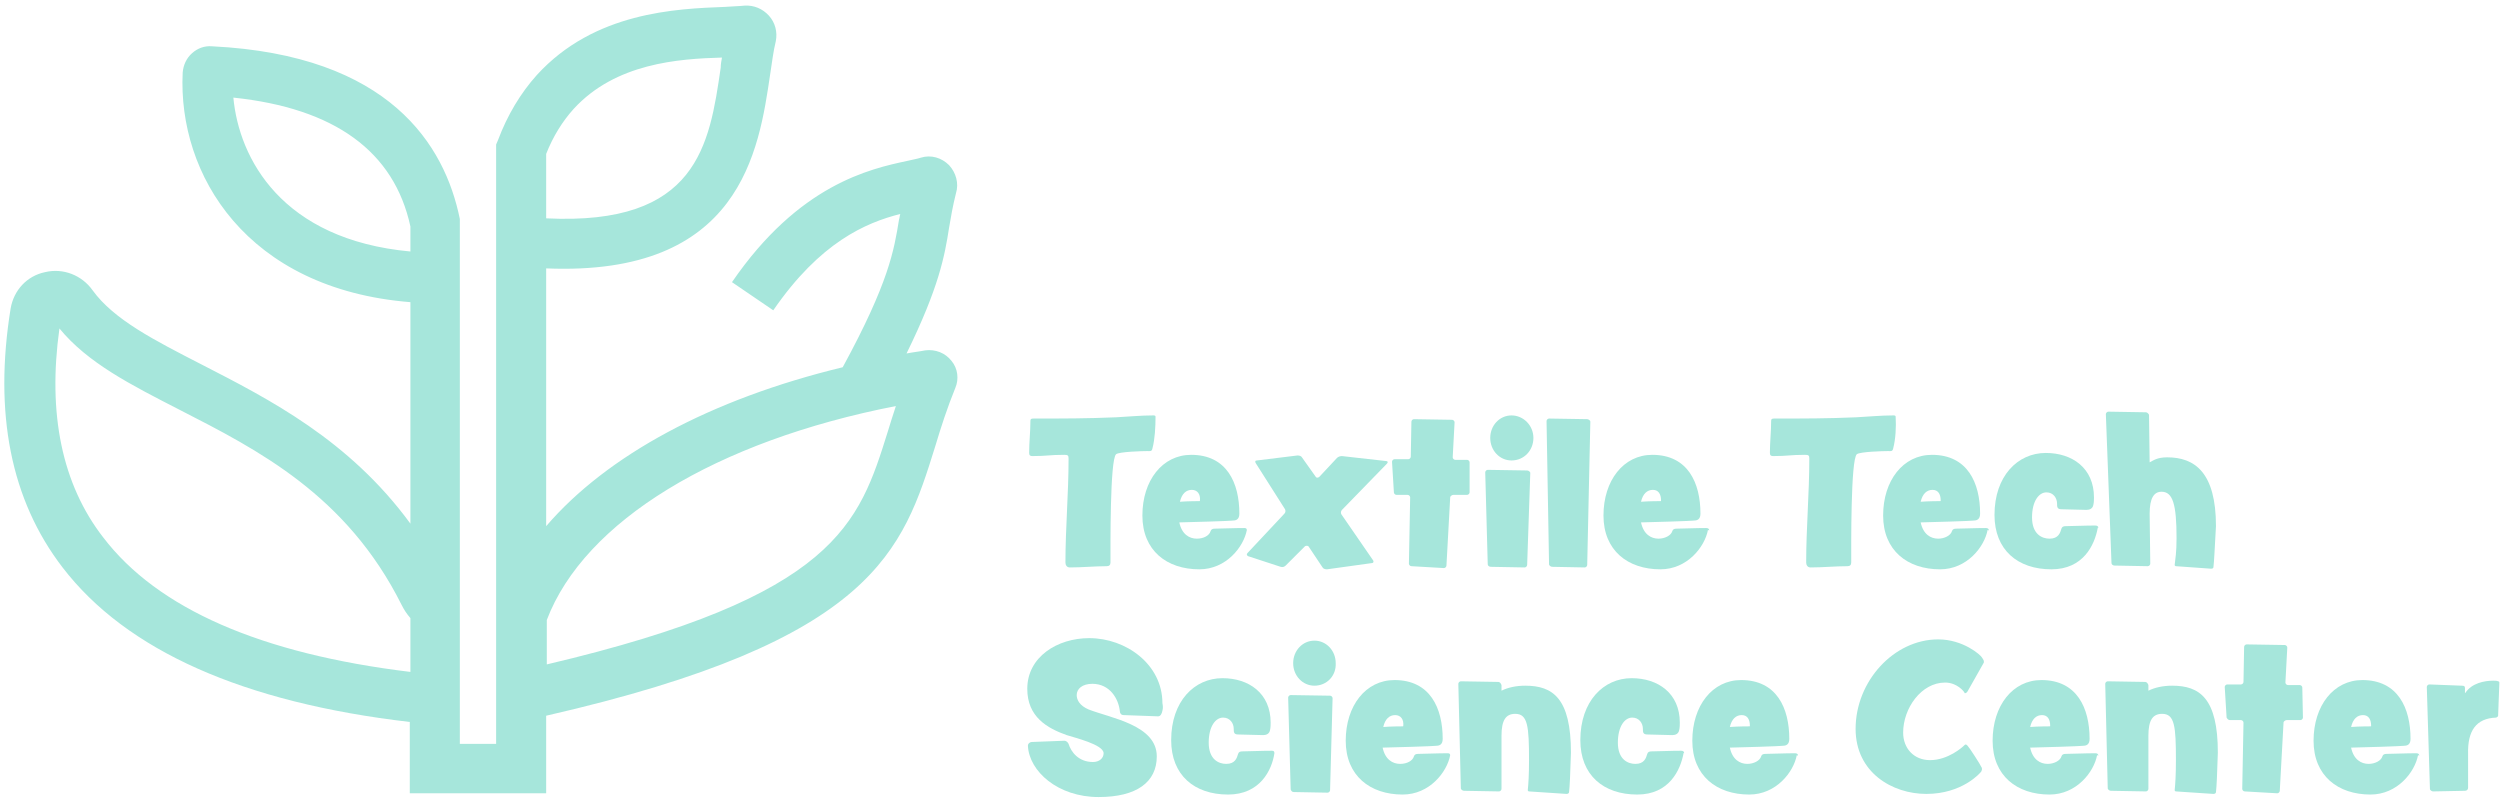
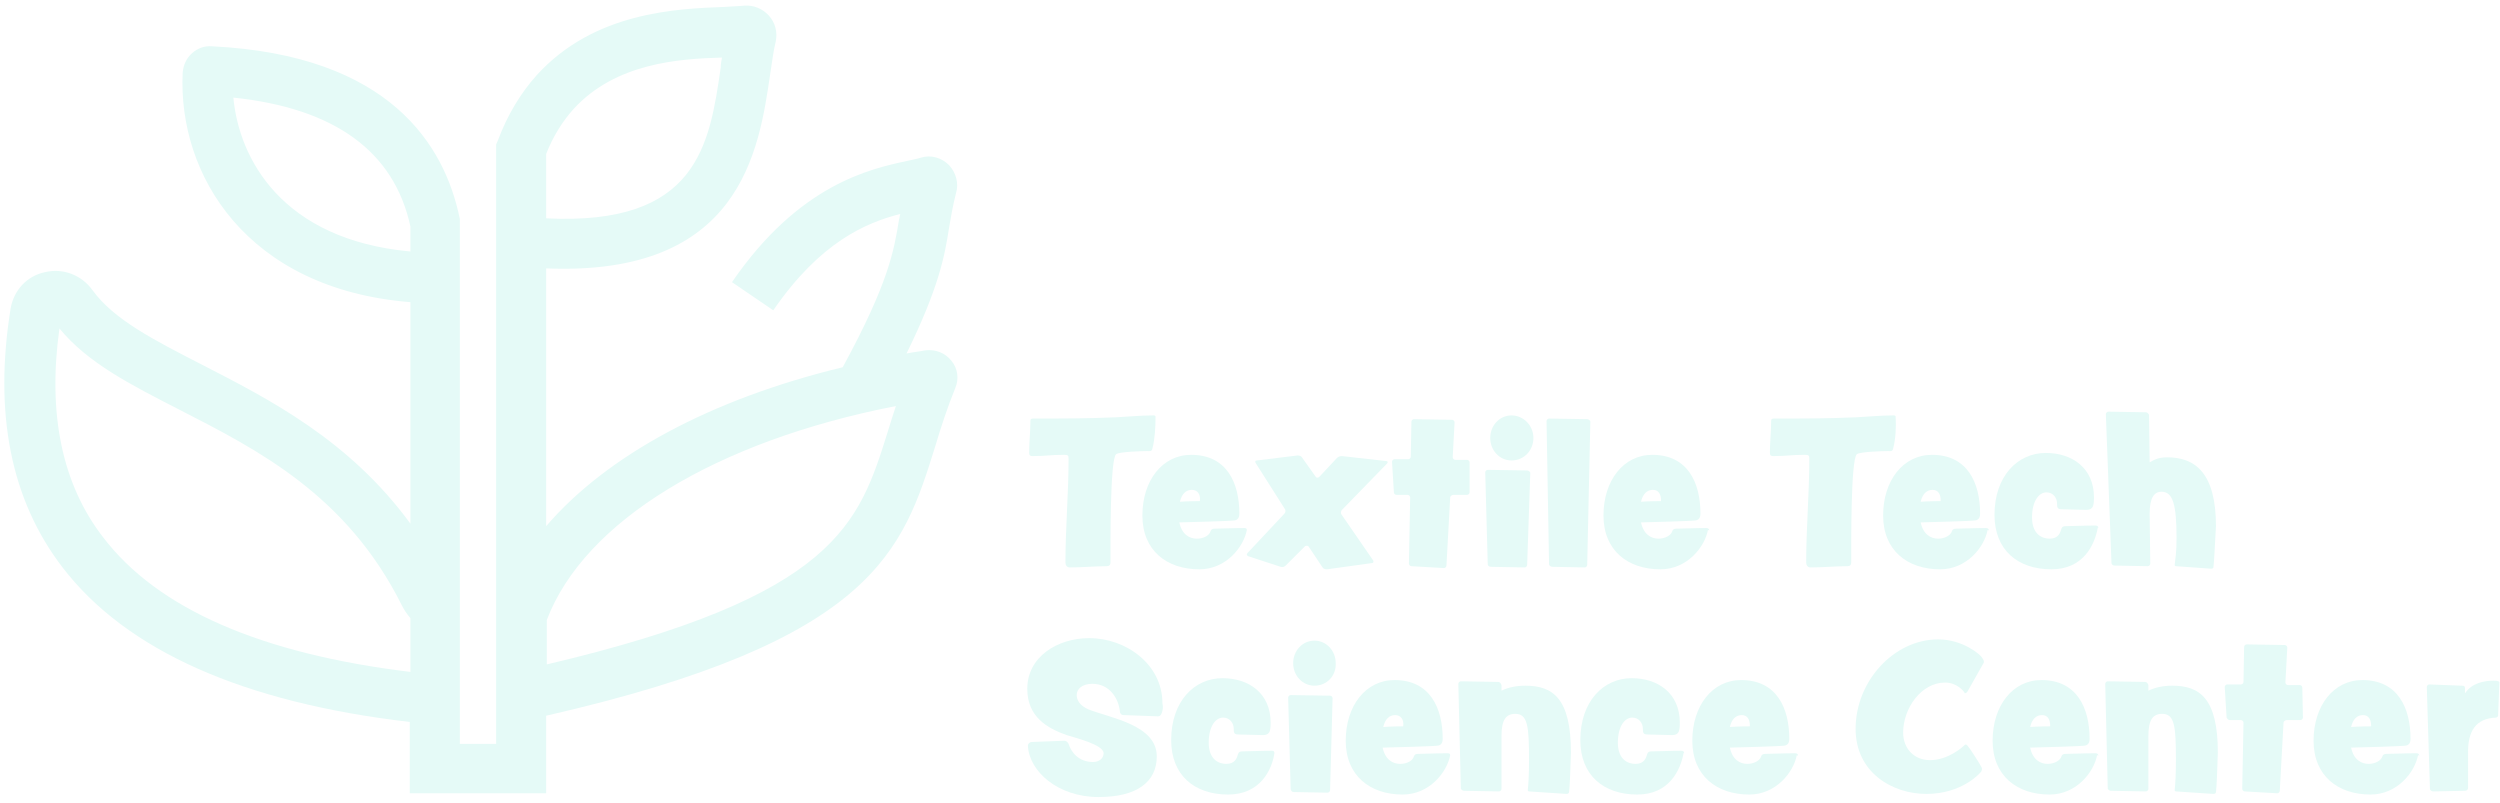
<svg xmlns="http://www.w3.org/2000/svg" version="1.1" id="Layer_1" x="0px" y="0px" viewBox="0 0 399.6 128.2" style="enable-background:new 0 0 399.6 128.2;" xml:space="preserve">
  <style type="text/css">
	.st0{display:none;}
	.st1{display:inline;fill:#B3B3B3;}
	.st2{display:inline;fill:#BCC0C1;}
- 	.st3{fill:#A6E6DB;}
+ 	.st3{fill:#E5FAF7;}
</style>
  <g>
    <g id="Background_00000157275070847310481910000006399366119245778339_" class="st0">
      <path class="st1" d="M391-529.9c0,256,0,256,0,512c-256,0-256,0-512,0c0-256,0-256,0-512C135-529.9,135-529.9,391-529.9z" />
    </g>
  </g>
  <g>
    <g id="Background_00000013901797067625955430000017442066731439753131_" class="st0">
      <path class="st2" d="M339.1-12.5C252.8,46,252.8,46,166.5,104.6C126,44.8,126,44.8,85.4-15c86.3-58.5,86.3-58.5,172.6-117.1    C298.6-72.3,298.6-72.3,339.1-12.5z" />
    </g>
  </g>
  <path class="st3" d="M152.1,57.7c-1-1.3-2.6-1.9-4.2-1.7c-1,0.2-2,0.3-3,0.5c5.2-10.6,6.1-15.6,6.8-20.1c0.3-1.8,0.6-3.5,1.1-5.5  c0.5-1.6,0-3.3-1.1-4.5c-1.2-1.2-2.9-1.7-4.5-1.2c-0.6,0.2-1.3,0.3-2.1,0.5C139,27,127.7,29.5,117,45.1l6.6,4.5  c7.5-10.9,14.8-14,20.3-15.4c-0.1,0.3-0.1,0.6-0.2,0.9c-0.8,4.9-1.6,10-9,23.6C113.6,63.8,97,72.8,87.3,84.1V42.9  c31.1,1.3,34-18.8,35.8-31c0.3-1.9,0.5-3.7,0.9-5.3c0.3-1.5-0.1-3-1.1-4.1s-2.4-1.7-3.9-1.6c-0.9,0.1-1.9,0.1-3.1,0.2  C108.1,1.4,95,1.9,85.8,12c-2.6,2.9-4.7,6.4-6.2,10.4l-0.3,0.7v95.8h-5.8V35.4V35C71.1,23.2,62.3,8.8,33.9,7.4  c-1.2-0.1-2.3,0.3-3.2,1.1c-0.9,0.8-1.4,1.9-1.5,3.1c-0.8,16.3,10.2,34.6,36.4,36.7v35.4C55.8,70.3,43,63.8,32.3,58.3  c-7.6-3.9-14.1-7.2-17.5-11.9c-1.7-2.4-4.7-3.6-7.6-2.9c-2.9,0.6-5,2.9-5.5,5.8C-1,66,1.7,79.9,10,90.7  c10.2,13.3,28.9,21.6,55.5,24.7v11.4h21.8v-12.4c52.5-12,57-26.4,62.2-43.1c0.9-3,1.9-6.1,3.2-9.3C153.3,60.6,153.1,58.9,152.1,57.7  z M87.3,24.6c1.1-2.8,2.6-5.2,4.4-7.2c6.7-7.3,16.7-8,23.7-8.2c-0.1,0.5-0.2,1.1-0.2,1.6c-1.8,12.4-3.7,25.3-27.9,24.1  C87.3,34.9,87.3,24.6,87.3,24.6z M65.6,107.4c-23.9-2.9-40.4-10.1-49.1-21.5c-6.6-8.5-8.9-19.8-7-33.4c4.5,5.5,11.4,9,19.2,13  c12.5,6.4,26.7,13.6,35.5,31.2c0.4,0.8,0.8,1.4,1.4,2.1C65.6,98.8,65.6,107.4,65.6,107.4z M65.6,40.2C45,38.3,38.2,25.3,37.3,15.6  c16.2,1.7,25.7,8.6,28.3,20.6V40.2z M141.9,69c-4.6,14.7-8.2,26.3-54.5,37.2v-7.1c6-15.8,27.1-28.6,55.8-34.2  C142.7,66.4,142.3,67.7,141.9,69z" />
  <g>
    <path class="st3" d="M184.2,71.7c-0.1,0.5-0.4,0.4-0.8,0.4c-0.8,0-4.5,0.1-5,0.5c-1,0.8-0.9,15-0.9,17.3c0,0.4-0.2,0.6-0.6,0.6   c-1.9,0-3.9,0.2-5.9,0.2c-0.5,0-0.7-0.4-0.7-0.8c0-5.5,0.5-11,0.5-16.6c0-0.5-0.1-0.6-0.7-0.6c-2.4,0-2.7,0.2-5.1,0.2   c-0.3,0-0.5-0.1-0.5-0.5c0-1.7,0.2-3.4,0.2-5.1c0-0.4,0.2-0.4,0.6-0.4c4.8,0,8.3,0,13.1-0.2c2-0.1,3.9-0.3,5.9-0.3   c0.2,0,0.4,0,0.4,0.2C184.7,68.2,184.6,70.2,184.2,71.7z" />
    <path class="st3" d="M199.3,84.7c-0.5,2.7-3.3,6.3-7.6,6.3c-5.2,0-9.1-3-9.1-8.6s3.2-9.7,7.8-9.7c5.7,0,7.7,4.5,7.7,9.4   c0,0.9-0.5,1.1-1,1.1c0,0-0.5,0.1-8.6,0.3c0.4,1.9,1.6,2.6,2.8,2.6c1.1,0,2-0.5,2.2-1.2c0.1-0.3,0.3-0.4,0.7-0.4   c3.1-0.1,4.6-0.1,4.7-0.1l0,0l0,0c0.3,0,0.4,0.1,0.4,0.4C199.3,84.7,199.3,84.7,199.3,84.7z M190.5,78.3c-0.9,0-1.6,0.6-1.9,1.9   c1.3-0.1,3-0.1,3.1-0.1s0.1,0,0.1-0.1C191.9,79,191.4,78.3,190.5,78.3z" />
    <path class="st3" d="M214.5,81.5c-0.2,0.2-0.2,0.5-0.1,0.7l5.1,7.4c0.1,0.2,0,0.4-0.2,0.4l-7.2,1c-0.3,0-0.6-0.1-0.7-0.3l-2.2-3.3   c-0.1-0.2-0.4-0.2-0.6-0.1l-3.1,3.1c-0.2,0.2-0.5,0.3-0.8,0.2l-5.2-1.7c-0.2-0.1-0.3-0.3-0.1-0.5l5.9-6.3c0.2-0.2,0.2-0.5,0.1-0.7   l-4.7-7.4c-0.1-0.2-0.1-0.4,0.2-0.4l6.5-0.8c0.3,0,0.6,0.1,0.7,0.3l2.2,3.1c0.1,0.2,0.4,0.2,0.6,0l2.8-3c0.2-0.2,0.5-0.3,0.8-0.3   l7.1,0.8c0.2,0,0.3,0.2,0.1,0.4L214.5,81.5z" />
    <path class="st3" d="M234.9,78.7c0,0.2-0.2,0.4-0.4,0.4h-2.2c-0.2,0-0.5,0.2-0.5,0.4l-0.6,10.9c0,0.2-0.2,0.4-0.4,0.4l0,0l-5.2-0.3   c-0.2,0-0.4-0.2-0.4-0.4l0,0l0.2-10.6l0,0c0-0.2-0.2-0.4-0.4-0.4h-1.8c-0.2,0-0.4-0.2-0.4-0.4l-0.3-4.9l0,0c0-0.2,0.2-0.4,0.4-0.4   h2.2c0.2,0,0.4-0.2,0.4-0.4l0.1-5.6c0-0.2,0.2-0.4,0.4-0.4l6.1,0.1c0.2,0,0.4,0.2,0.4,0.4l-0.3,5.6l0,0c0,0.2,0.2,0.4,0.4,0.4h1.9   c0.2,0,0.4,0.2,0.4,0.4L234.9,78.7z" />
    <path class="st3" d="M244.1,90.3c0,0.2-0.2,0.4-0.4,0.4l0,0l-5.4-0.1c-0.3,0-0.5-0.2-0.5-0.4l-0.4-14.7c0-0.2,0.2-0.4,0.4-0.4   l6.3,0.1c0.2,0,0.5,0.2,0.5,0.4L244.1,90.3z M241.6,73.6c-1.9,0-3.4-1.6-3.4-3.6s1.5-3.6,3.4-3.6s3.5,1.6,3.5,3.6   S243.6,73.6,241.6,73.6z" />
    <path class="st3" d="M253.7,90.3c0,0.2-0.2,0.4-0.4,0.4l0,0l-5.2-0.1c-0.2,0-0.5-0.2-0.5-0.4l-0.4-22.9l0,0c0-0.2,0.2-0.4,0.4-0.4   l6.1,0.1c0.2,0,0.5,0.2,0.5,0.4L253.7,90.3z" />
    <path class="st3" d="M273,84.7c-0.5,2.7-3.3,6.3-7.6,6.3c-5.2,0-9.1-3-9.1-8.6s3.2-9.7,7.8-9.7c5.7,0,7.7,4.5,7.7,9.4   c0,0.9-0.5,1.1-1,1.1c0,0-0.5,0.1-8.5,0.3c0.4,1.9,1.6,2.6,2.8,2.6c1,0,2-0.5,2.2-1.2c0.1-0.3,0.3-0.4,0.7-0.4   c3.1-0.1,4.6-0.1,4.7-0.1l0,0l0,0c0.3,0,0.5,0.1,0.5,0.4C273,84.7,273,84.7,273,84.7z M264.2,78.3c-0.9,0-1.6,0.6-1.9,1.9   c1.3-0.1,3-0.1,3.1-0.1s0.1,0,0.1-0.1C265.5,79,265.1,78.3,264.2,78.3z" />
    <path class="st3" d="M302.6,71.7c-0.1,0.5-0.4,0.4-0.8,0.4c-0.8,0-4.5,0.1-5,0.5c-1,0.8-0.9,15-0.9,17.3c0,0.4-0.2,0.6-0.6,0.6   c-2,0-3.9,0.2-5.9,0.2c-0.5,0-0.7-0.4-0.7-0.8c0-5.5,0.5-11,0.5-16.6c0-0.5-0.1-0.6-0.7-0.6c-2.4,0-2.7,0.2-5.1,0.2   c-0.3,0-0.5-0.1-0.5-0.5c0-1.7,0.2-3.4,0.2-5.1c0-0.4,0.2-0.4,0.6-0.4c4.8,0,8.3,0,13-0.2c2-0.1,3.9-0.3,5.9-0.3   c0.2,0,0.4,0,0.4,0.2C303.1,68.2,303,70.2,302.6,71.7z" />
    <path class="st3" d="M317.7,84.7c-0.5,2.7-3.3,6.3-7.6,6.3c-5.2,0-9.1-3-9.1-8.6s3.2-9.7,7.8-9.7c5.7,0,7.7,4.5,7.7,9.4   c0,0.9-0.5,1.1-1,1.1c0,0-0.5,0.1-8.5,0.3c0.4,1.9,1.6,2.6,2.8,2.6c1,0,2-0.5,2.2-1.2c0.1-0.3,0.3-0.4,0.7-0.4   c3.1-0.1,4.6-0.1,4.7-0.1l0,0l0,0c0.3,0,0.5,0.1,0.5,0.4C317.7,84.7,317.7,84.7,317.7,84.7z M308.9,78.3c-0.9,0-1.6,0.6-1.9,1.9   c1.3-0.1,3-0.1,3.1-0.1s0.1,0,0.1-0.1C310.2,79,309.8,78.3,308.9,78.3z" />
    <path class="st3" d="M335.3,84.4c-0.5,2.7-2.3,6.6-7.4,6.6c-5.4,0-9.1-3.1-9.1-8.7c0-6.2,3.7-9.9,8.2-9.9c4.2,0,7.7,2.4,7.7,7.1   c0,0.3,0,0.8-0.1,1.2c-0.1,0.6-0.6,0.8-1.1,0.8l-4-0.1c-0.7,0-0.7-0.4-0.7-0.9c0-0.9-0.6-1.8-1.7-1.8c-1.2,0-2.3,1.4-2.3,4   c0,2.7,1.6,3.4,2.8,3.4c1.4,0,1.7-0.9,1.9-1.6c0.1-0.3,0.3-0.4,0.7-0.4c3.1-0.1,4.6-0.1,4.7-0.1c0.3,0,0.5,0.1,0.5,0.4   C335.3,84.3,335.3,84.3,335.3,84.4z" />
    <path class="st3" d="M353.8,90.6c0,0.2-0.1,0.3-0.4,0.3l0,0l-5.6-0.4c-0.1,0-0.2-0.1-0.2-0.2l0,0c0.1-1,0.3-1.9,0.3-4.3   c0-5.4-0.6-7.4-2.4-7.4c-1.2,0-1.9,1-1.9,3.5l0.1,8c0,0.2-0.2,0.4-0.4,0.4l0,0l-5.3-0.1c-0.3,0-0.5-0.2-0.5-0.4l-0.9-23.8   c0-0.2,0.2-0.4,0.4-0.4l6,0.1c0.2,0,0.4,0.2,0.5,0.4l0.1,7.6c0.6-0.3,1.2-0.8,2.8-0.8c4.4,0,7.8,2.4,7.8,11   C354,87.7,353.9,89.8,353.8,90.6z" />
    <path class="st3" d="M185.8,113.6c-0.1,0.5-0.3,0.9-0.7,0.9l0,0l-5.5-0.2c-0.4,0-0.6-0.3-0.6-0.6c-0.2-2-1.6-4.4-4.4-4.4   c-1.6,0-2.5,0.8-2.5,1.8c0,0.8,0.5,1.7,1.9,2.3c3.6,1.4,10.9,2.5,10.9,7.5c0,4.1-3.2,6.5-9.3,6.5c-6.5,0-11.1-4.1-11.3-8.2l0,0   c0-0.4,0.4-0.6,0.6-0.6l5.2-0.2l0,0c0.4,0,0.6,0.3,0.7,0.5c0.4,1.3,1.6,2.9,3.9,2.9c1,0,1.7-0.6,1.7-1.4c0-1.4-4.7-2.5-5.9-2.9   c-3.1-1.1-6.3-2.9-6.3-7.4c0-5.1,4.8-8.1,9.9-8.1c5.9,0,11.7,4.2,11.7,10.4C185.9,112.9,185.9,113.2,185.8,113.6z" />
    <path class="st3" d="M203.7,120.4c-0.4,2.7-2.3,6.6-7.4,6.6c-5.4,0-9.1-3.1-9.1-8.7c0-6.2,3.7-9.9,8.2-9.9c4.2,0,7.7,2.4,7.7,7.1   c0,0.3,0,0.8-0.1,1.2c-0.1,0.6-0.6,0.8-1.1,0.8l-4-0.1c-0.7,0-0.7-0.4-0.7-0.9c0-0.9-0.6-1.8-1.7-1.8c-1.2,0-2.3,1.4-2.3,4   c0,2.7,1.6,3.4,2.8,3.4c1.4,0,1.7-0.9,1.9-1.6c0.1-0.3,0.3-0.4,0.7-0.4c3.1-0.1,4.6-0.1,4.7-0.1C203.6,120,203.7,120.1,203.7,120.4   C203.7,120.3,203.7,120.3,203.7,120.4z" />
    <path class="st3" d="M212.6,126.3c0,0.2-0.2,0.4-0.4,0.4l0,0l-5.4-0.1c-0.3,0-0.4-0.2-0.5-0.4l-0.4-14.7c0-0.2,0.2-0.4,0.4-0.4   l6.3,0.1c0.2,0,0.4,0.2,0.4,0.4L212.6,126.3z M210.1,109.6c-1.9,0-3.4-1.6-3.4-3.6s1.5-3.6,3.4-3.6s3.4,1.6,3.4,3.6   C213.6,108,212.1,109.6,210.1,109.6z" />
    <path class="st3" d="M231.8,120.7c-0.5,2.7-3.3,6.3-7.6,6.3c-5.2,0-9.1-3-9.1-8.6s3.2-9.7,7.8-9.7c5.7,0,7.7,4.5,7.7,9.4   c0,0.9-0.5,1.1-1,1.1c0,0-0.5,0.1-8.6,0.3c0.4,1.9,1.6,2.6,2.8,2.6c1.1,0,2-0.5,2.2-1.2c0.1-0.3,0.3-0.4,0.7-0.4   c3.1-0.1,4.6-0.1,4.7-0.1l0,0l0,0c0.3,0,0.4,0.1,0.4,0.4C231.8,120.7,231.8,120.7,231.8,120.7z M223,114.3c-0.9,0-1.6,0.6-1.9,1.9   c1.3-0.1,3-0.1,3.1-0.1s0.1,0,0.1-0.1C224.4,115,223.9,114.3,223,114.3z" />
    <path class="st3" d="M250.8,126.6c0,0.2-0.2,0.3-0.4,0.3l0,0l-6-0.4c-0.1,0-0.2-0.1-0.2-0.2l0,0c0.1-1,0.2-2.4,0.2-4.8   c0-5.4-0.2-7.4-2.2-7.4c-1.5,0-2.2,1-2.2,3.5v8.5c0,0.2-0.2,0.4-0.4,0.4l-5.6-0.1c-0.2,0-0.5-0.2-0.5-0.4l-0.4-16.7l0,0   c0-0.2,0.2-0.4,0.4-0.4l6,0.1c0.2,0,0.4,0.2,0.5,0.5v0.9c1-0.5,2.3-0.8,3.8-0.8c4.4,0,7.3,2,7.3,10.7   C251,123.7,250.9,125.8,250.8,126.6z" />
    <path class="st3" d="M269.1,120.4c-0.5,2.7-2.3,6.6-7.4,6.6c-5.4,0-9.1-3.1-9.1-8.7c0-6.2,3.7-9.9,8.2-9.9c4.2,0,7.7,2.4,7.7,7.1   c0,0.3,0,0.8-0.1,1.2c-0.1,0.6-0.6,0.8-1.1,0.8l-4-0.1c-0.7,0-0.7-0.4-0.7-0.9c0-0.9-0.6-1.8-1.7-1.8c-1.2,0-2.3,1.4-2.3,4   c0,2.7,1.6,3.4,2.8,3.4c1.4,0,1.7-0.9,1.9-1.6c0.1-0.3,0.3-0.4,0.7-0.4c3.1-0.1,4.6-0.1,4.7-0.1c0.3,0,0.5,0.1,0.5,0.4   C269.1,120.3,269.1,120.3,269.1,120.4z" />
    <path class="st3" d="M287.2,120.7c-0.5,2.7-3.3,6.3-7.6,6.3c-5.2,0-9.1-3-9.1-8.6s3.2-9.7,7.8-9.7c5.7,0,7.7,4.5,7.7,9.4   c0,0.9-0.5,1.1-1,1.1c0,0-0.5,0.1-8.5,0.3c0.4,1.9,1.6,2.6,2.8,2.6c1,0,2-0.5,2.2-1.2c0.1-0.3,0.3-0.4,0.7-0.4   c3.1-0.1,4.6-0.1,4.7-0.1l0,0l0,0c0.3,0,0.5,0.1,0.5,0.4C287.2,120.7,287.2,120.7,287.2,120.7z M278.4,114.3   c-0.9,0-1.6,0.6-1.9,1.9c1.3-0.1,3-0.1,3.1-0.1s0.1,0,0.1-0.1C279.7,115,279.3,114.3,278.4,114.3z" />
    <path class="st3" d="M317.1,105.9c-0.1,0.2-2.5,4.4-2.6,4.6s-0.3,0.3-0.4,0.3s-0.1,0-0.1-0.1c-0.1-0.2-1.2-1.6-3.1-1.6   c-3.8,0-6.7,4.1-6.7,8c0,2.5,1.7,4.4,4.3,4.4c2.9,0,5.2-2.1,5.4-2.3c0.1-0.1,0.2-0.2,0.3-0.2s0.2,0.1,0.3,0.2   c0.3,0.3,2.1,3.1,2.2,3.4c0.1,0.1,0.1,0.3,0.1,0.4s-0.1,0.2-0.1,0.3c-0.2,0.3-3.1,3.6-8.8,3.6c-5.4,0-11.3-3.4-11.3-10.4   c0-7.6,6.1-14.3,13.2-14.3c4,0,6.8,2.5,7,2.9c0.1,0.2,0.3,0.4,0.3,0.6C317.1,105.8,317.1,105.9,317.1,105.9z" />
    <path class="st3" d="M335.2,120.7c-0.5,2.7-3.3,6.3-7.6,6.3c-5.2,0-9.1-3-9.1-8.6s3.2-9.7,7.8-9.7c5.7,0,7.7,4.5,7.7,9.4   c0,0.9-0.5,1.1-1,1.1c0,0-0.5,0.1-8.5,0.3c0.4,1.9,1.6,2.6,2.8,2.6c1,0,2-0.5,2.2-1.2c0.1-0.3,0.3-0.4,0.7-0.4   c3.1-0.1,4.6-0.1,4.7-0.1l0,0l0,0c0.3,0,0.5,0.1,0.5,0.4C335.2,120.7,335.2,120.7,335.2,120.7z M326.4,114.3   c-0.9,0-1.6,0.6-1.9,1.9c1.3-0.1,3-0.1,3.1-0.1s0.1,0,0.1-0.1C327.7,115,327.3,114.3,326.4,114.3z" />
    <path class="st3" d="M354.2,126.6c0,0.2-0.2,0.3-0.4,0.3l0,0l-6-0.4c-0.1,0-0.2-0.1-0.2-0.2l0,0c0.1-1,0.2-2.4,0.2-4.8   c0-5.4-0.2-7.4-2.2-7.4c-1.5,0-2.2,1-2.2,3.5v8.5c0,0.2-0.2,0.4-0.4,0.4l-5.6-0.1c-0.2,0-0.5-0.2-0.5-0.4l-0.4-16.7l0,0   c0-0.2,0.2-0.4,0.4-0.4l6,0.1c0.2,0,0.4,0.2,0.5,0.5v0.9c1-0.5,2.3-0.8,3.8-0.8c4.4,0,7.3,2,7.3,10.7   C354.4,123.7,354.3,125.8,354.2,126.6z" />
    <path class="st3" d="M368.1,114.7c0,0.2-0.2,0.4-0.4,0.4h-2.2c-0.2,0-0.5,0.2-0.5,0.4l-0.6,10.9c0,0.2-0.2,0.4-0.4,0.4l0,0   l-5.2-0.3c-0.2,0-0.4-0.2-0.4-0.4l0,0l0.2-10.6l0,0c0-0.2-0.2-0.4-0.4-0.4h-1.8c-0.2,0-0.4-0.2-0.5-0.4l-0.3-4.9l0,0   c0-0.2,0.2-0.4,0.4-0.4h2.2c0.2,0,0.4-0.2,0.4-0.4l0.1-5.6c0-0.2,0.2-0.4,0.4-0.4l6.1,0.1c0.2,0,0.4,0.2,0.4,0.4l-0.3,5.6l0,0   c0,0.2,0.2,0.4,0.4,0.4h1.9c0.2,0,0.4,0.2,0.4,0.4L368.1,114.7z" />
    <path class="st3" d="M386.5,120.7c-0.5,2.7-3.3,6.3-7.6,6.3c-5.2,0-9.1-3-9.1-8.6s3.2-9.7,7.8-9.7c5.7,0,7.7,4.5,7.7,9.4   c0,0.9-0.5,1.1-1,1.1c0,0-0.5,0.1-8.5,0.3c0.4,1.9,1.6,2.6,2.8,2.6c1,0,2-0.5,2.2-1.2c0.1-0.3,0.3-0.4,0.7-0.4   c3.1-0.1,4.6-0.1,4.7-0.1l0,0l0,0c0.3,0,0.5,0.1,0.5,0.4C386.5,120.7,386.5,120.7,386.5,120.7z M377.7,114.3   c-0.9,0-1.6,0.6-1.9,1.9c1.3-0.1,3-0.1,3.1-0.1s0.1,0,0.1-0.1C379,115,378.6,114.3,377.7,114.3z" />
    <path class="st3" d="M399.5,109.1c0,0.6-0.2,4.6-0.2,5.3c0,0.1-0.1,0.2-0.3,0.3c-3.2,0.1-4.6,2.1-4.5,5.8c0,0,0,2.4,0,5.4   c0,0.3-0.2,0.5-0.5,0.5l-5.1,0.1l0,0c-0.2,0-0.5-0.2-0.5-0.4l-0.5-16.3l0,0c0-0.2,0.2-0.4,0.4-0.4l0,0l5.2,0.2   c0.4,0,0.5,0.1,0.5,0.4v0.7c0,0.1,0,0.1,0,0.1s0,0,0.1-0.1c1-1.5,3-1.9,4.4-1.9c0.3,0,0.6,0,0.8,0.1   C399.3,108.9,399.5,108.9,399.5,109.1L399.5,109.1z" />
  </g>
</svg>
